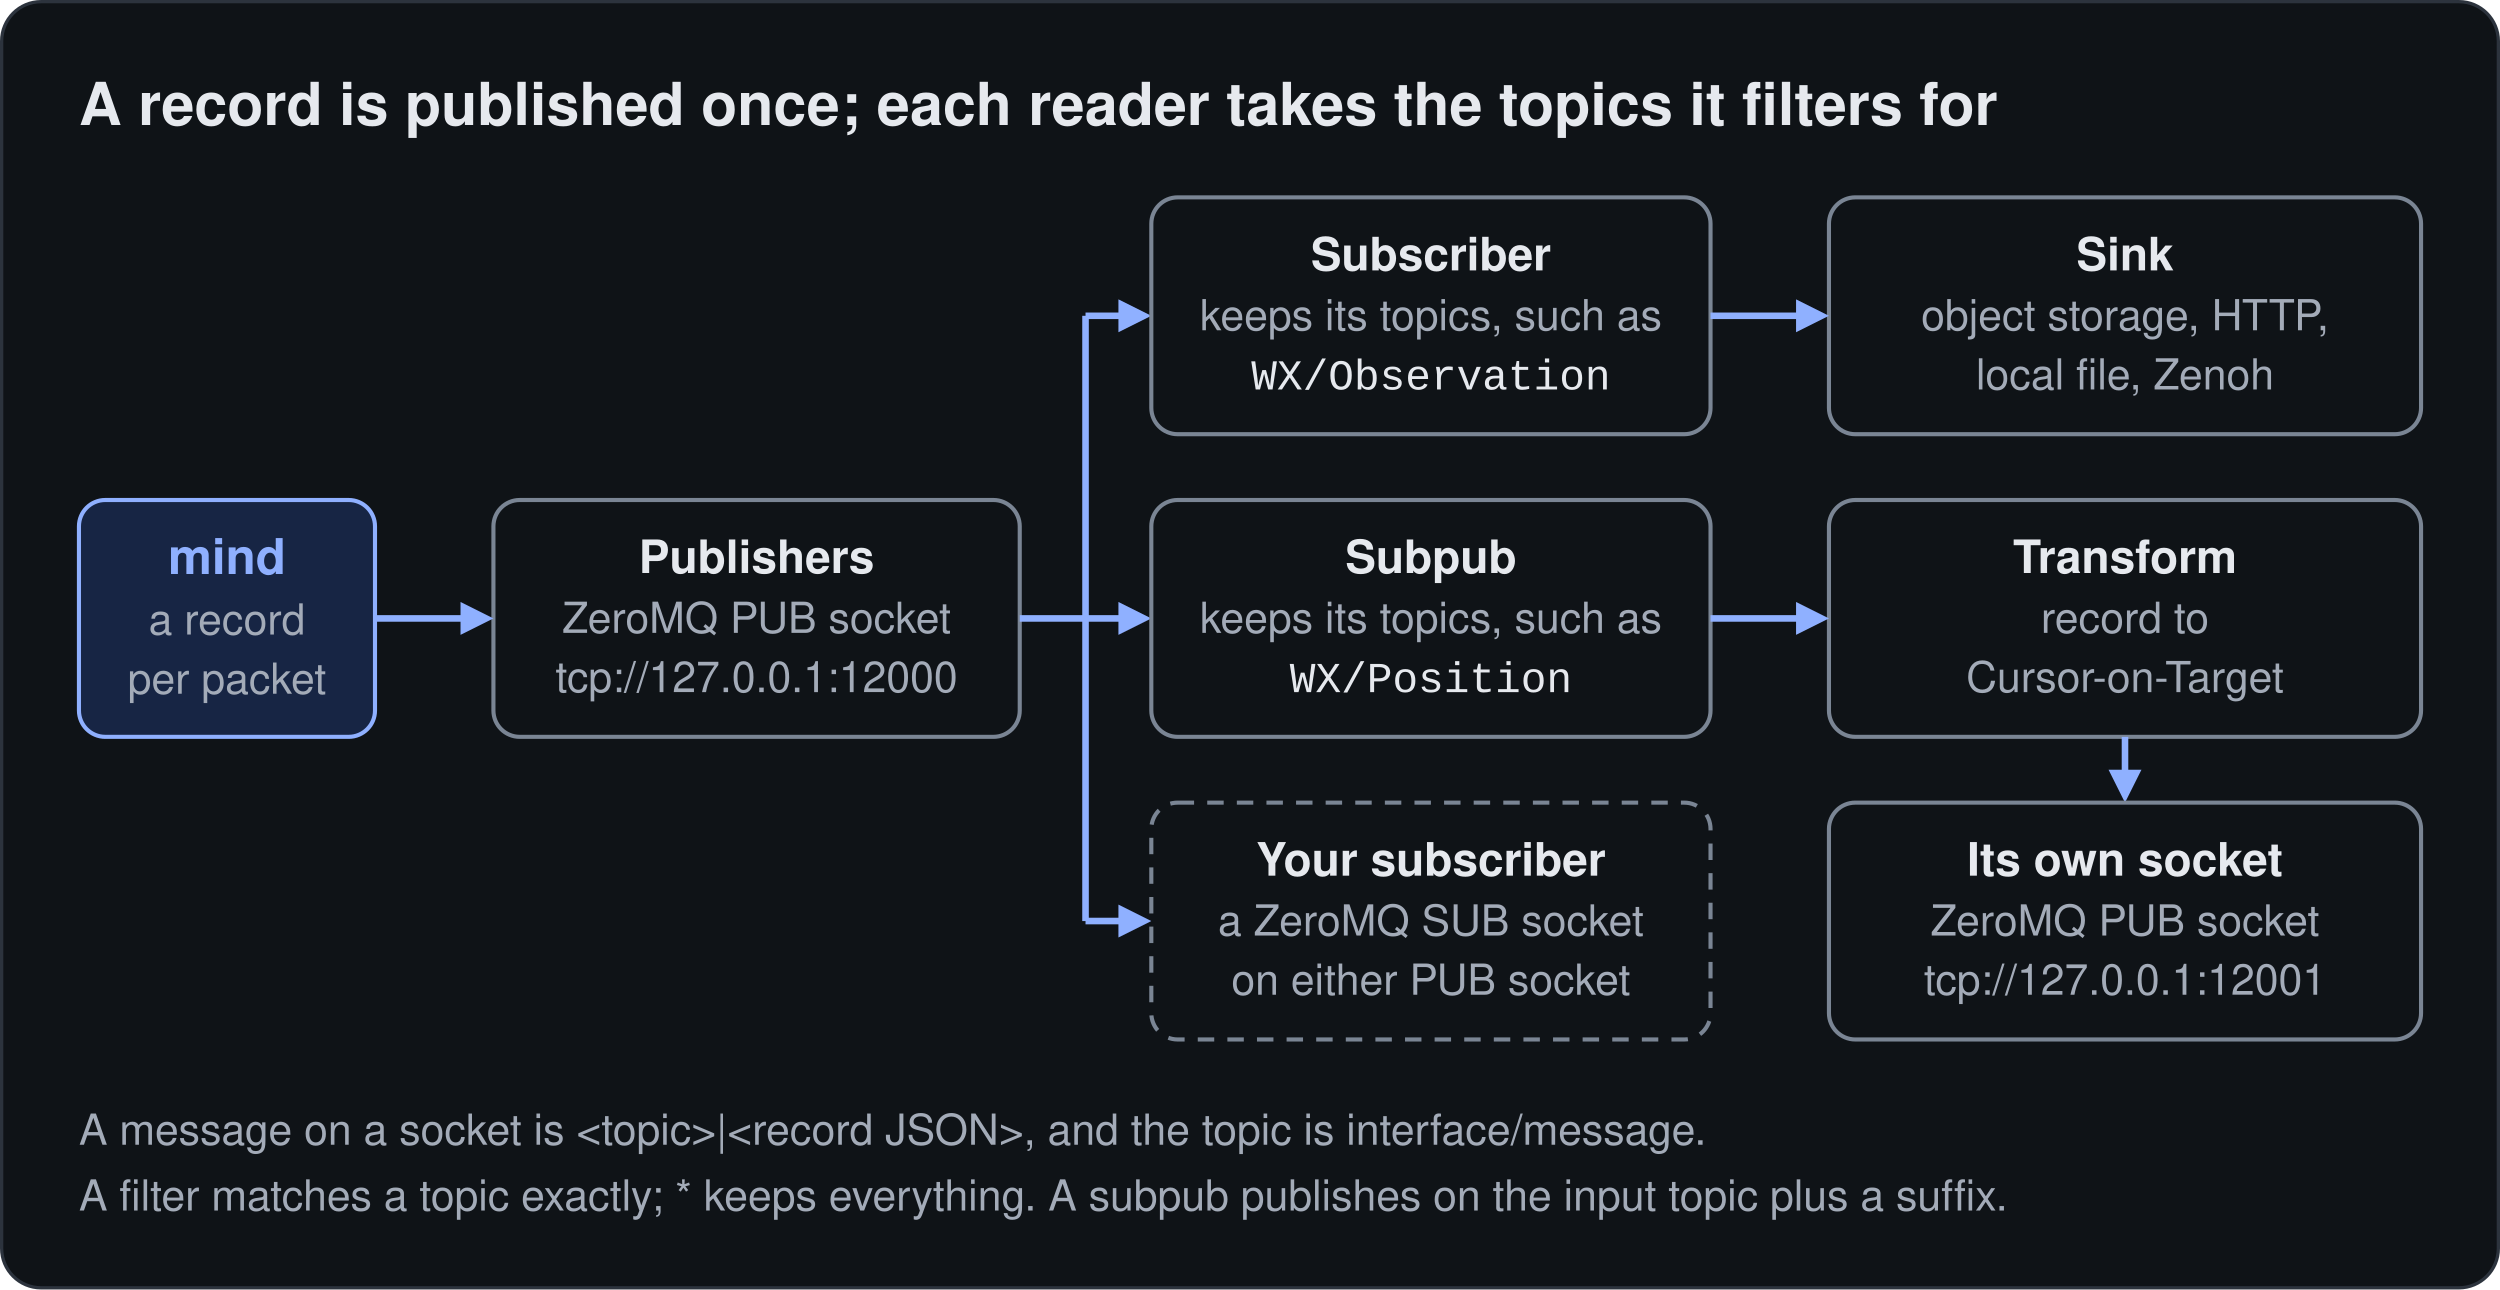
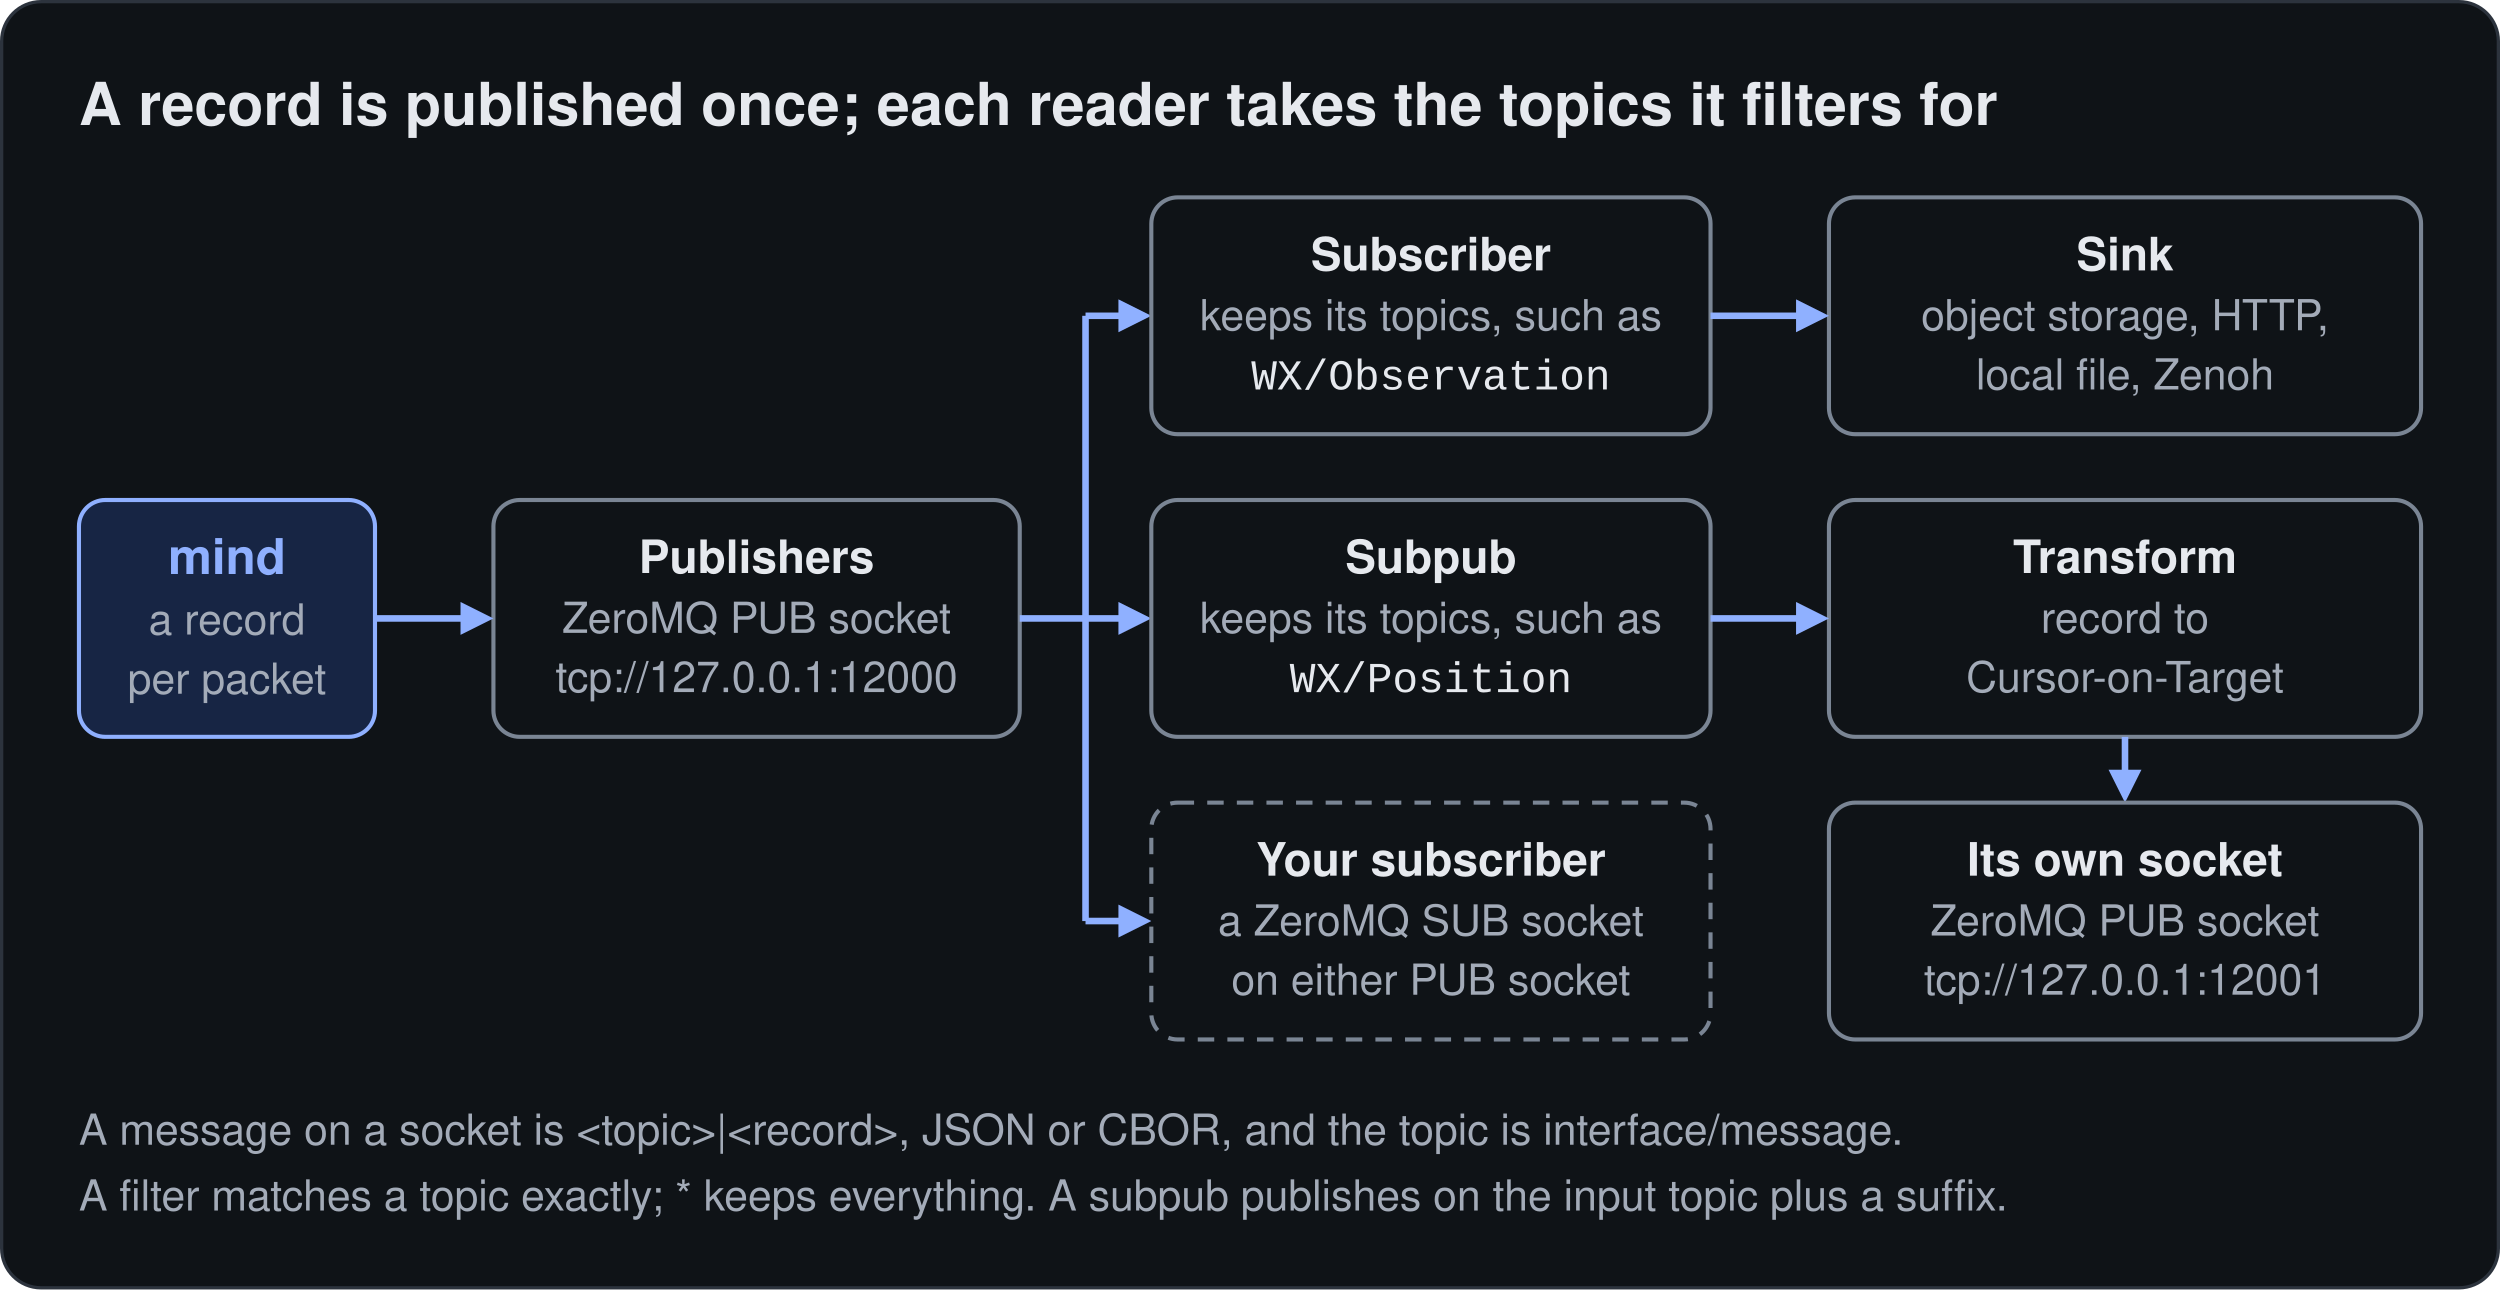
<svg xmlns="http://www.w3.org/2000/svg" viewBox="0 0 760 392" width="760" height="392" role="img" aria-labelledby="record-flow-title record-flow-desc" aria-label="A record is published once; each reader takes the topics it filters for">
  <style>text{font-family:"Helvetica Neue", Helvetica, Arial, "Liberation Sans", sans-serif}.m{font-family:Menlo, Consolas, "Liberation Mono", "Courier New", monospace}.t{fill:#e6e9ee}.q{fill:#a3abb8}.a{fill:#8fb0ff}.g{fill:#6cc487}.w{fill:#e3b04f}.i{fill:#b3a6f5}.mu{fill:#9aa2ad}.on{fill:#0f1317}.bg{fill:#0f1317;stroke:#2c333d;stroke-width:1}.bx{fill:#0f1317;stroke:#7a8594;stroke-width:1.25}.bxp{fill:#171b21;stroke:#2c333d;stroke-width:1.25}.bxa{fill:#172544;stroke:#8fb0ff;stroke-width:1.25}.bxg{fill:#172b1e;stroke:#6cc487;stroke-width:1.25}.bxw{fill:#31281a;stroke:#e3b04f;stroke-width:1.25}.bxm{fill:#23262b;stroke:#9aa2ad;stroke-width:1.25;stroke-dasharray:2 4}.bxd{fill:#0f1317;stroke:#7a8594;stroke-width:1.25;stroke-dasharray:5 4}.ln{stroke:#7a8594;stroke-width:1.25;fill:none}.lnk{stroke:#e6e9ee;stroke-width:3;fill:none}.lna{stroke:#8fb0ff;stroke-width:2;fill:none}.lnd{stroke:#7a8594;stroke-width:1.25;fill:none;stroke-dasharray:6 5}.lnr{stroke:#2c333d;stroke-width:1;fill:none}.fa{fill:#8fb0ff}.fl{fill:#7a8594}.fk{fill:#e6e9ee}.fg{fill:#6cc487}.fp{fill:#171b21}.fr{fill:#2c333d}.f0{fill:#172544}.f1{fill:#31281a}.f2{fill:#221d3d}.f3{fill:#172b1e}.s0{stroke:#8fb0ff}.s1{stroke:#e3b04f}.s2{stroke:#b3a6f5}.s3{stroke:#6cc487}.c0{fill:#8fb0ff}.c1{fill:#e3b04f}.c2{fill:#b3a6f5}.c3{fill:#6cc487}.pp{fill:#0f1317}path,line{stroke-linejoin:round}</style>
  <rect class="bg" x="0.5" y="0.5" width="759" height="391" rx="12" />
  <text x="24" y="38" font-size="18" font-weight="700" data-role="title" class="t">A record is published once; each reader takes the topics it filters for</text>
  <rect x="24" y="152" width="90" height="72" rx="8" class="bxa" />
  <text x="69" y="174.5" font-size="15" font-weight="700" text-anchor="middle" class="a">mind</text>
  <text x="69" y="192.9" font-size="13" text-anchor="middle" class="q">a record</text>
  <text x="69" y="210.9" font-size="13" text-anchor="middle" class="q">per packet</text>
  <rect x="150" y="152" width="160" height="72" rx="8" class="bx" />
  <text x="230" y="174.2" font-size="14" font-weight="700" text-anchor="middle" class="t">Publishers</text>
  <text x="230" y="192.4" font-size="13" text-anchor="middle" class="q">ZeroMQ PUB socket</text>
  <text x="230" y="210.4" font-size="13" text-anchor="middle" class="q">tcp://127.0.0.1:12000</text>
  <path d="M114 188L141 188" class="lna" />
  <path d="M150 188L140 193L140 183z" class="fa" />
  <path d="M310 188L330 188" class="lna" data-lint="nohead" />
  <path d="M330 96L330 280" class="lna" data-lint="nohead" />
  <path d="M330 96L341 96" class="lna" />
  <path d="M350 96L340 101L340 91z" class="fa" />
  <path d="M330 188L341 188" class="lna" />
  <path d="M350 188L340 193L340 183z" class="fa" />
  <path d="M330 280L341 280" class="lna" />
  <path d="M350 280L340 285L340 275z" class="fa" />
  <rect x="350" y="60" width="170" height="72" rx="8" class="bx" />
  <text x="435" y="82.2" font-size="14" font-weight="700" text-anchor="middle" class="t">Subscriber</text>
  <text x="435" y="100.4" font-size="13" text-anchor="middle" class="q">keeps its topics, such as</text>
  <text x="435" y="118.4" font-size="13" text-anchor="middle" class="t m">WX/Observation</text>
  <rect x="556" y="60" width="180" height="72" rx="8" class="bx" />
  <text x="646" y="82.2" font-size="14" font-weight="700" text-anchor="middle" class="t">Sink</text>
  <text x="646" y="100.4" font-size="13" text-anchor="middle" class="q">object storage, HTTP,</text>
  <text x="646" y="118.4" font-size="13" text-anchor="middle" class="q">local file, Zenoh</text>
  <path d="M520 96L547 96" class="lna" />
  <path d="M556 96L546 101L546 91z" class="fa" />
  <rect x="350" y="152" width="170" height="72" rx="8" class="bx" />
  <text x="435" y="174.2" font-size="14" font-weight="700" text-anchor="middle" class="t">Subpub</text>
  <text x="435" y="192.4" font-size="13" text-anchor="middle" class="q">keeps its topics, such as</text>
  <text x="435" y="210.4" font-size="13" text-anchor="middle" class="t m">WX/Position</text>
  <rect x="556" y="152" width="180" height="72" rx="8" class="bx" />
  <text x="646" y="174.2" font-size="14" font-weight="700" text-anchor="middle" class="t">Transform</text>
  <text x="646" y="192.4" font-size="13" text-anchor="middle" class="q">record to</text>
  <text x="646" y="210.4" font-size="13" text-anchor="middle" class="q">Cursor-on-Target</text>
  <path d="M520 188L547 188" class="lna" />
  <path d="M556 188L546 193L546 183z" class="fa" />
  <path d="M646 224L646 235" class="lna" />
  <path d="M646 244L641 234L651 234z" class="fa" />
  <rect x="556" y="244" width="180" height="72" rx="8" class="bx" />
  <text x="646" y="266.2" font-size="14" font-weight="700" text-anchor="middle" class="t">Its own socket</text>
  <text x="646" y="284.4" font-size="13" text-anchor="middle" class="q">ZeroMQ PUB socket</text>
  <text x="646" y="302.4" font-size="13" text-anchor="middle" class="q">tcp://127.0.0.1:12001</text>
  <rect x="350" y="244" width="170" height="72" rx="8" class="bxd" />
  <text x="435" y="266.2" font-size="14" font-weight="700" text-anchor="middle" class="t">Your subscriber</text>
  <text x="435" y="284.4" font-size="13" text-anchor="middle" class="q">a ZeroMQ SUB socket</text>
  <text x="435" y="302.4" font-size="13" text-anchor="middle" class="q">on either PUB socket</text>
-   <text x="24" y="348" font-size="13" data-role="note" class="q">A message on a socket is &lt;topic&gt;|&lt;record JSON&gt;, and the topic is interface/message.</text>
+   <text x="24" y="348" font-size="13" data-role="note" class="q">A message on a socket is &lt;topic&gt;|&lt;record&gt;, JSON or CBOR, and the topic is interface/message.</text>
  <text x="24" y="368" font-size="13" data-role="note" class="q">A filter matches a topic exactly; * keeps everything. A subpub publishes on the input topic plus a suffix.</text>
</svg>
